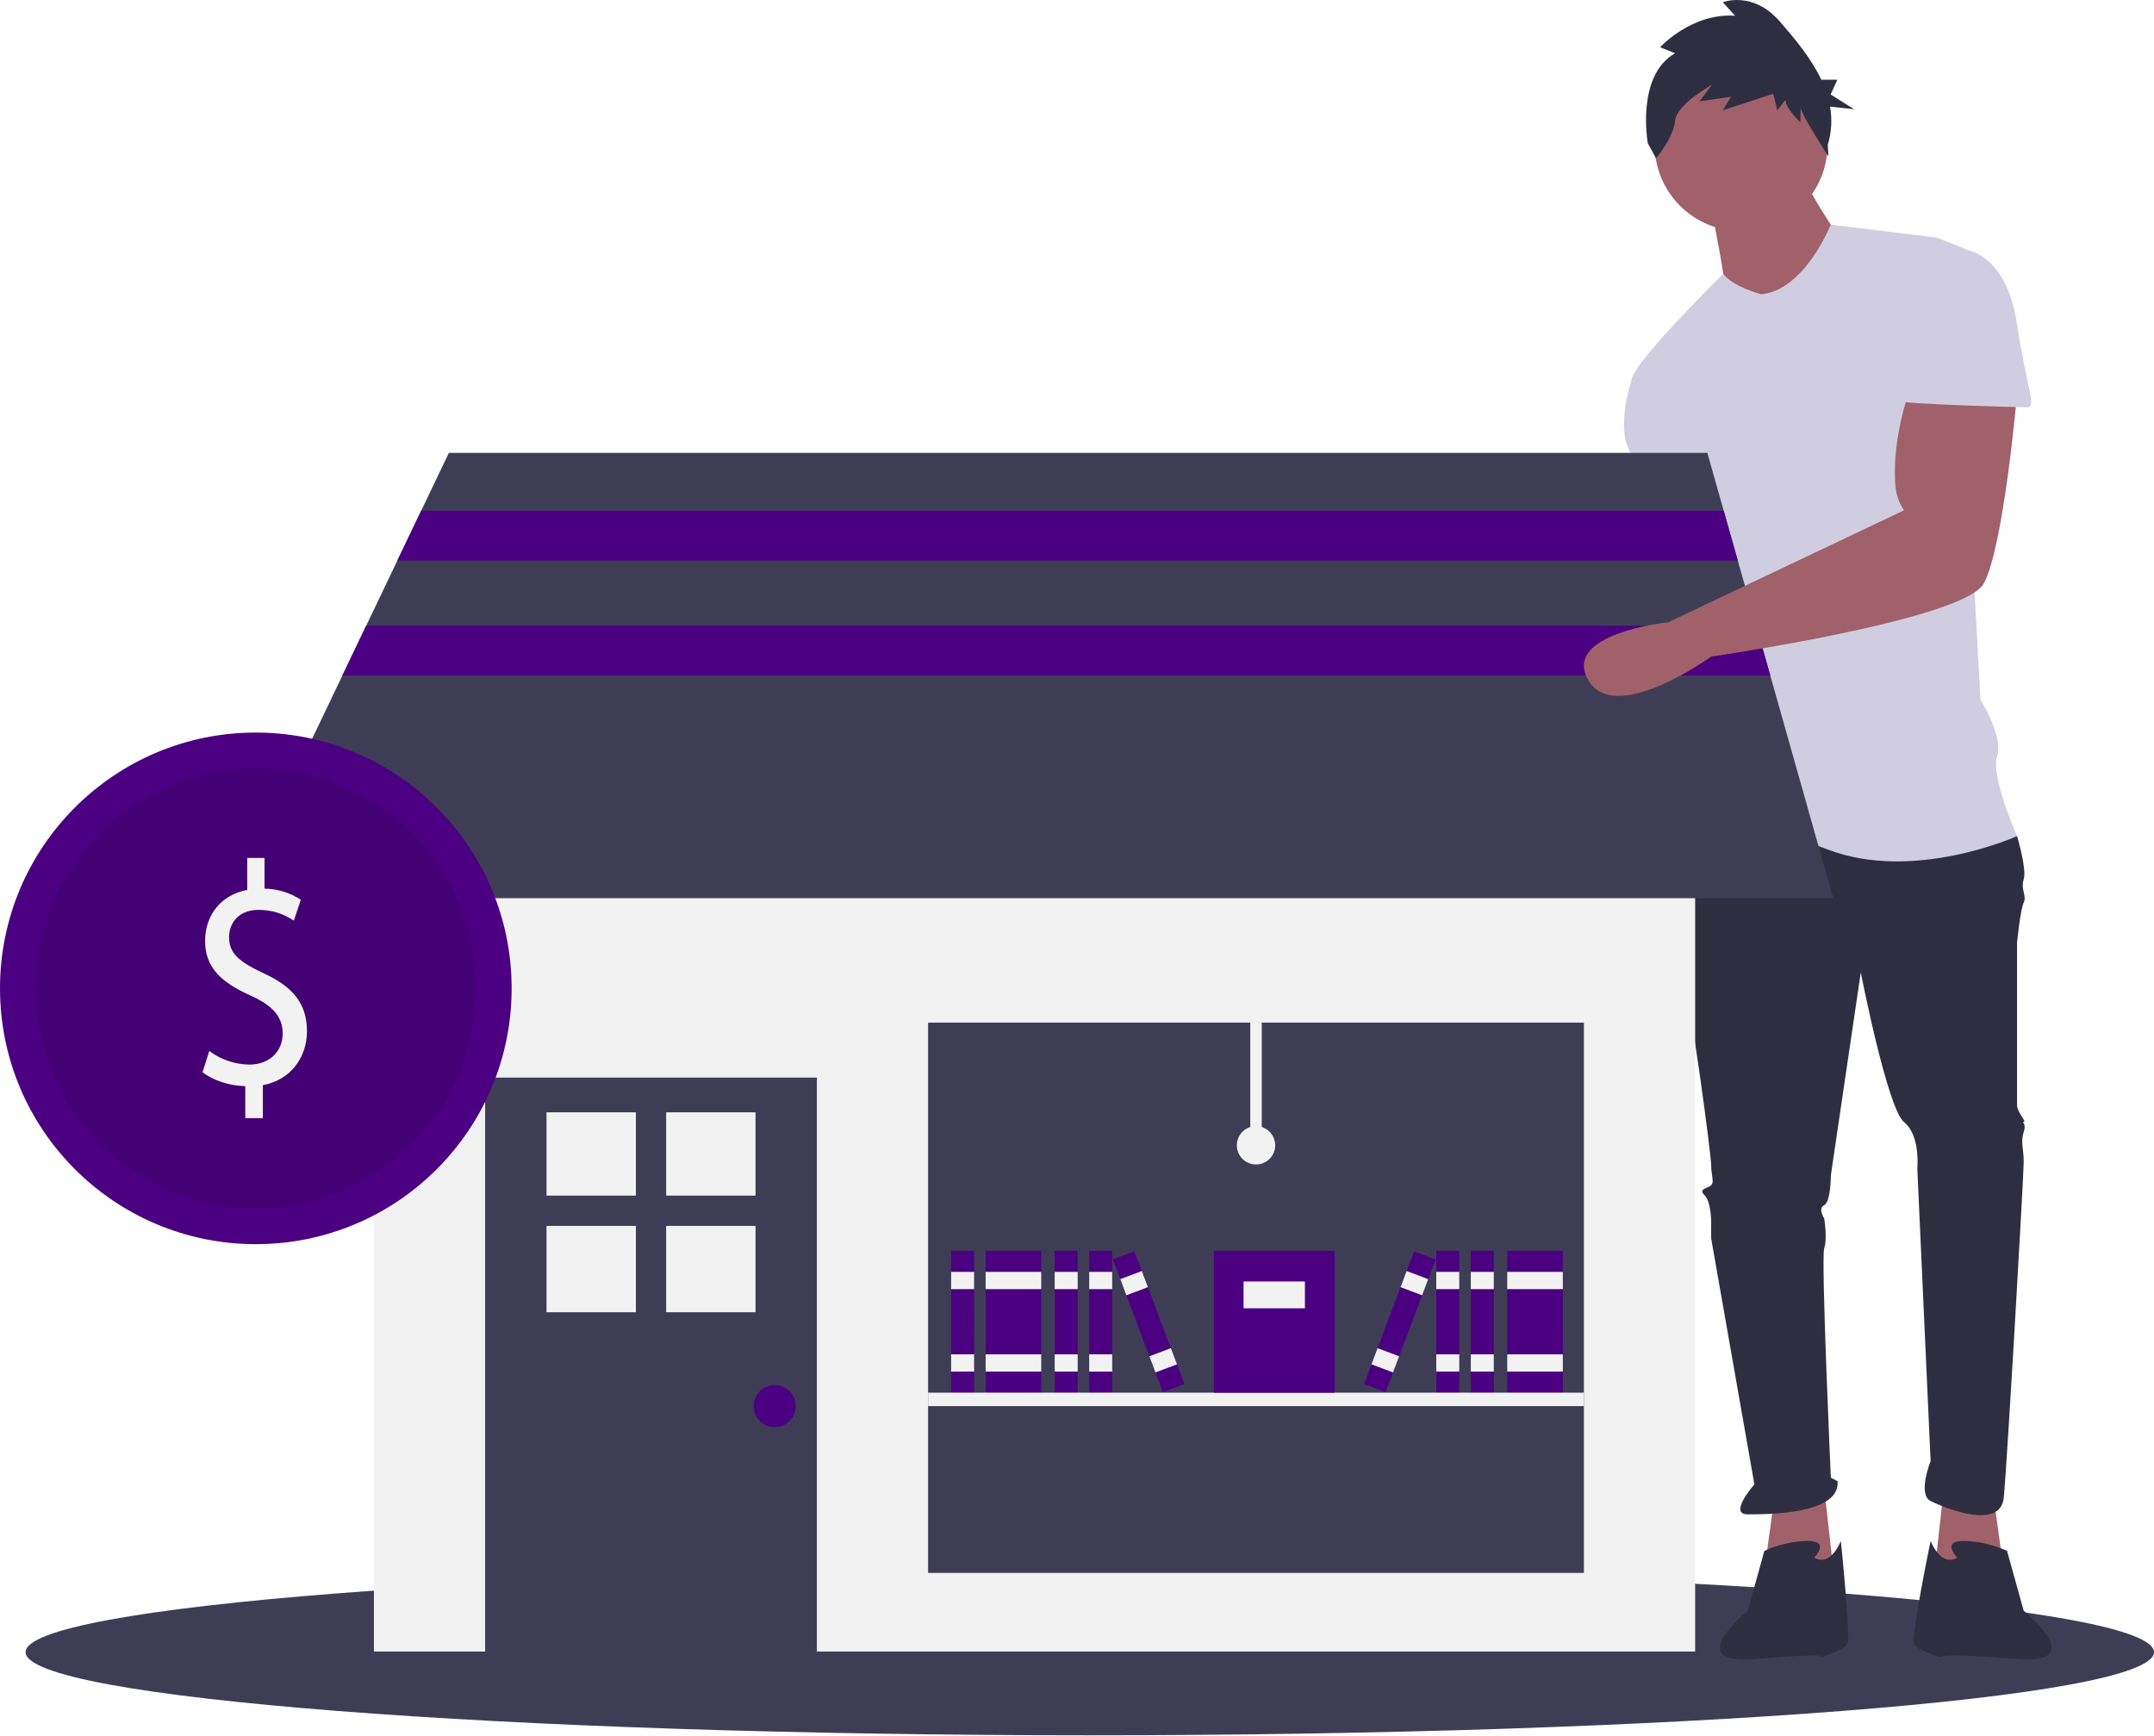
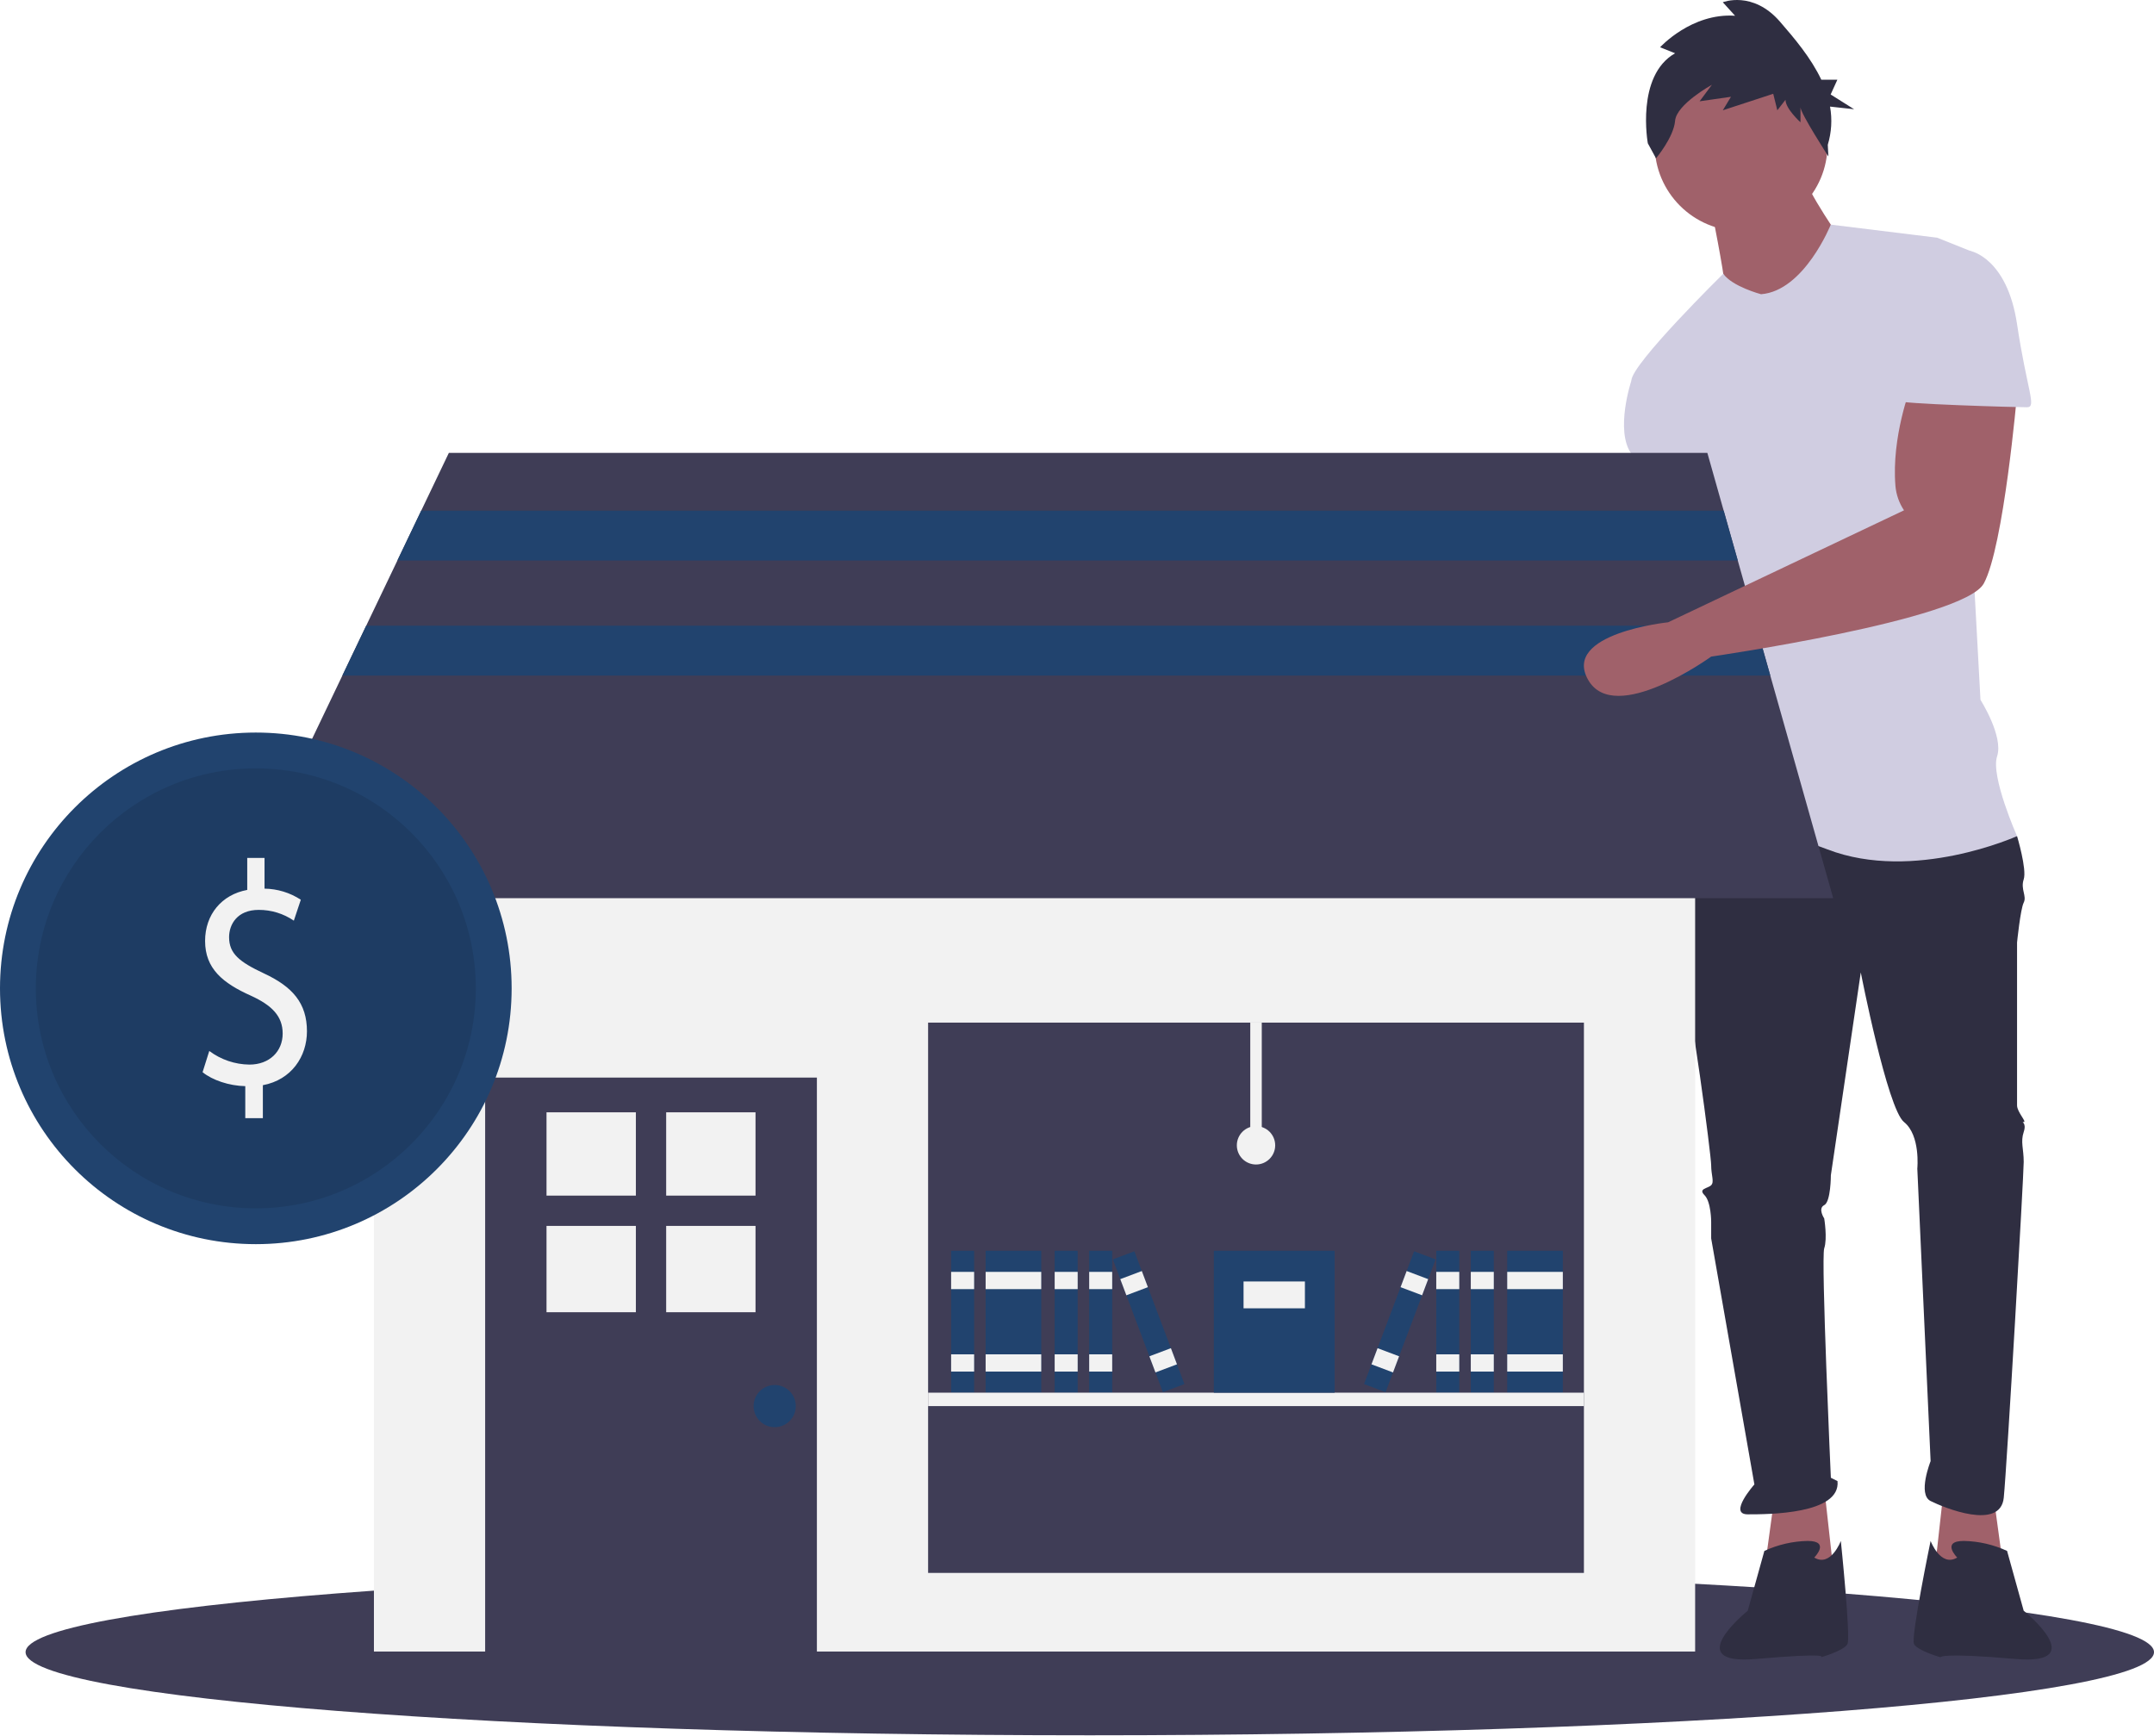
<svg xmlns="http://www.w3.org/2000/svg" id="b582dbfc-ed60-4217-aa06-1e10ec960023" data-name="Layer 1" width="842" height="678.376" viewBox="0 0 842 678.376">
  <ellipse cx="426" cy="645.876" rx="416" ry="32.5" fill="#3f3d56" />
  <polygon points="779.369 585.5 783.268 614.093 755.975 616.692 759.874 581.601 779.369 585.5" fill="#a0616a" />
  <path d="M829.702,303.812s2.599,35.091,2.599,36.391S814.106,431.18,814.106,431.18s-25.993,49.387,0,48.088,18.195-46.788,18.195-46.788l27.293-75.381-11.697-53.286Z" transform="translate(-179 -110.8118)" fill="#a0616a" />
  <polygon points="693.591 585.5 689.692 614.093 716.985 616.692 713.086 581.601 693.591 585.5" fill="#a0616a" />
  <path d="M842.698,428.581l-6.498,9.098s-3.899,38.99,0,51.987,11.697,72.781,11.697,76.68,1.3,6.498,0,7.798-5.199,1.3-2.599,3.899,2.599,10.397,2.599,10.397V594.938l16.896,96.175s-10.397,11.697-2.599,11.697,36.391,0,35.091-12.997l-2.599-1.3s-3.899-85.778-2.599-89.677,0-11.697,0-11.697-2.599-3.899,0-5.199,2.599-11.697,2.599-11.697l11.697-79.28s10.397,53.286,16.896,58.485,5.199,18.195,5.199,18.195l5.199,114.371s-5.199,12.997,0,15.596,27.293,11.697,28.593-1.3,7.798-126.068,7.798-131.266-1.3-7.798,0-11.697-1.3-3.899,0-3.899-2.599-3.899-2.599-6.498V479.268s1.3-12.997,2.599-15.596-1.3-5.199,0-9.098-2.599-16.896-2.599-16.896l-58.485-15.596Z" transform="translate(-179 -110.8118)" fill="#2f2e41" />
  <path d="M888.187,719.706s6.498-6.498-2.599-6.498a42.303,42.303,0,0,0-16.896,3.899l-6.498,23.394S835.55,761.945,865.442,759.346s25.344-.65,25.344-.65,9.098-2.599,10.397-5.199-2.599-40.29-2.599-40.29S894.685,723.605,888.187,719.706Z" transform="translate(-179 -110.8118)" fill="#2f2e41" />
  <path d="M944.072,719.706s-6.498-6.498,2.599-6.498a42.303,42.303,0,0,1,16.896,3.899l6.498,23.394s26.643,21.445-3.249,18.845-29.243-.65-29.243-.65-9.098-2.599-10.397-5.199,6.498-40.29,6.498-40.29S937.574,723.605,944.072,719.706Z" transform="translate(-179 -110.8118)" fill="#2f2e41" />
  <circle cx="680.594" cy="56.536" r="33.791" fill="#a0616a" />
  <path d="M847.897,192.041s5.199,25.993,5.199,29.892,22.094,15.596,22.094,15.596l24.694-31.192s-15.596-22.094-15.596-27.293Z" transform="translate(-179 -110.8118)" fill="#a0616a" />
  <path d="M867.392,225.832s-11.328-3.015-14.761-8.006c0,0-35.926,35.299-35.926,41.797l28.593,50.687s0,18.195,2.599,19.495,0,0,0,5.199-7.798,38.99-5.199,44.189,5.199,1.3,2.599,9.098-9.098,49.387-9.098,49.387,23.394-7.798,57.185,5.199,74.081-5.199,74.081-5.199-10.397-23.394-7.798-31.192-6.498-22.094-6.498-22.094l-6.498-119.569s9.098-53.286,2.599-55.886L936.274,203.738l-41.621-5.115S884.288,224.533,867.392,225.832Z" transform="translate(-179 -110.8118)" fill="#d0cde1" />
  <path d="M829.702,250.526l-12.997,9.098s-6.498,19.495,0,28.593,9.098,22.094,9.098,22.094l25.993-2.599Z" transform="translate(-179 -110.8118)" fill="#d0cde1" />
  <path d="M833.794,131.636l-5.862-2.347s12.256-13.493,29.308-12.32l-4.796-5.28s11.723-4.693,22.38,7.626c5.602,6.476,12.084,14.089,16.125,22.664h6.277l-2.62,5.769,9.17,5.769-9.412-1.036a31.921,31.921,0,0,1-.89,14.94l.252,4.56s-10.91-16.879-10.91-19.226v5.867s-5.862-5.28-5.862-8.8l-3.197,4.107-1.599-6.453-19.716,6.453,3.197-5.28-12.256,1.76,4.796-6.453s-13.854,7.627-14.387,14.08c-.533,6.453-7.46,14.666-7.46,14.666l-3.197-5.867S818.341,140.435,833.794,131.636Z" transform="translate(-179 -110.8118)" fill="#2f2e41" />
  <rect x="146.169" y="282.832" width="516.463" height="362.798" fill="#f2f2f2" />
  <rect x="189.645" y="421.256" width="129.678" height="226.374" fill="#3f3d56" />
  <rect x="213.632" y="434.837" width="34.932" height="32.563" fill="#f2f2f2" />
  <rect x="260.405" y="434.837" width="34.932" height="32.563" fill="#f2f2f2" />
  <rect x="213.632" y="479.241" width="34.932" height="33.748" fill="#f2f2f2" />
  <rect x="260.405" y="479.241" width="34.932" height="33.748" fill="#f2f2f2" />
-   <circle cx="302.832" cy="549.684" r="8.245" fill="#4b0082" />
+   <circle cx="302.832" cy="549.684" r="8.245" fill="#21436E" />
  <rect x="362.799" y="399.767" width="256.357" height="215.13" fill="#3f3d56" />
  <polygon points="716.602 351.134 92.199 351.134 133.831 264.092 143.148 244.603 155.337 219.117 164.654 199.628 175.455 177.051 667.407 177.051 673.786 199.628 679.295 219.117 686.499 244.603 692.008 264.092 716.602 351.134" fill="#3f3d56" />
-   <rect x="371.794" y="488.967" width="8.995" height="55.469" fill="#4b0082" />
+   <rect x="371.794" y="488.967" width="8.995" height="55.469" fill="#21436E" />
  <rect x="371.794" y="497.213" width="8.995" height="6.746" fill="#f2f2f2" />
  <rect x="371.794" y="529.445" width="8.995" height="6.746" fill="#f2f2f2" />
-   <rect x="385.286" y="488.967" width="21.738" height="55.469" fill="#4b0082" />
+   <rect x="385.286" y="488.967" width="21.738" height="55.469" fill="#21436E" />
  <rect x="385.286" y="497.213" width="21.738" height="6.746" fill="#f2f2f2" />
  <rect x="385.286" y="529.445" width="21.738" height="6.746" fill="#f2f2f2" />
-   <rect x="412.271" y="488.967" width="8.995" height="55.469" fill="#4b0082" />
+   <rect x="412.271" y="488.967" width="8.995" height="55.469" fill="#21436E" />
  <rect x="412.271" y="497.213" width="8.995" height="6.746" fill="#f2f2f2" />
  <rect x="412.271" y="529.445" width="8.995" height="6.746" fill="#f2f2f2" />
-   <rect x="425.764" y="488.967" width="8.995" height="55.469" fill="#4b0082" />
+   <rect x="425.764" y="488.967" width="8.995" height="55.469" fill="#21436E" />
  <rect x="425.764" y="497.213" width="8.995" height="6.746" fill="#f2f2f2" />
  <rect x="425.764" y="529.445" width="8.995" height="6.746" fill="#f2f2f2" />
-   <rect x="623.503" y="599.779" width="8.995" height="55.469" transform="translate(-359.9765 151.0324) rotate(-20.65411)" fill="#4b0082" />
+   <rect x="623.503" y="599.779" width="8.995" height="55.469" transform="translate(-359.9765 151.0324) rotate(-20.65411)" fill="#21436E" />
  <rect x="617.819" y="609.06" width="8.995" height="6.746" transform="translate(-355.0227 148.058) rotate(-20.65411)" fill="#f2f2f2" />
  <rect x="629.188" y="639.221" width="8.995" height="6.746" transform="translate(-364.9303 154.0067) rotate(-20.65411)" fill="#f2f2f2" />
-   <rect x="589.173" y="488.967" width="21.738" height="55.469" fill="#4b0082" />
+   <rect x="589.173" y="488.967" width="21.738" height="55.469" fill="#21436E" />
  <rect x="589.173" y="497.213" width="21.738" height="6.746" fill="#f2f2f2" />
  <rect x="589.173" y="529.445" width="21.738" height="6.746" fill="#f2f2f2" />
-   <rect x="574.931" y="488.967" width="8.995" height="55.469" fill="#4b0082" />
+   <rect x="574.931" y="488.967" width="8.995" height="55.469" fill="#21436E" />
  <rect x="574.931" y="497.213" width="8.995" height="6.746" fill="#f2f2f2" />
  <rect x="574.931" y="529.445" width="8.995" height="6.746" fill="#f2f2f2" />
-   <rect x="561.438" y="488.967" width="8.995" height="55.469" fill="#4b0082" />
+   <rect x="561.438" y="488.967" width="8.995" height="55.469" fill="#21436E" />
  <rect x="561.438" y="497.213" width="8.995" height="6.746" fill="#f2f2f2" />
  <rect x="561.438" y="529.445" width="8.995" height="6.746" fill="#f2f2f2" />
-   <rect x="698.462" y="623.016" width="55.469" height="8.995" transform="translate(-296.1332 974.883) rotate(-69.34589)" fill="#4b0082" />
+   <rect x="698.462" y="623.016" width="55.469" height="8.995" transform="translate(-296.1332 974.883) rotate(-69.34589)" fill="#21436E" />
  <rect x="728.508" y="607.936" width="6.746" height="8.995" transform="translate(-278.3428 970.4412) rotate(-69.34589)" fill="#f2f2f2" />
  <rect x="717.138" y="638.096" width="6.746" height="8.995" transform="translate(-313.9237 979.3249) rotate(-69.34589)" fill="#f2f2f2" />
  <rect x="362.799" y="544.437" width="256.357" height="5.247" fill="#f2f2f2" />
-   <rect x="474.487" y="488.967" width="47.224" height="55.469" fill="#4b0082" />
+   <rect x="474.487" y="488.967" width="47.224" height="55.469" fill="#21436E" />
  <rect x="486.105" y="500.961" width="23.987" height="10.494" fill="#f2f2f2" />
  <rect x="488.729" y="399.767" width="4.497" height="47.973" fill="#f2f2f2" />
  <circle cx="490.977" cy="447.74" r="7.496" fill="#f2f2f2" />
-   <polygon points="679.295 219.117 155.337 219.117 164.654 199.628 673.786 199.628 679.295 219.117" fill="#4b0082" />
-   <polygon points="692.008 264.092 133.831 264.092 143.148 244.603 686.499 244.603 692.008 264.092" fill="#4b0082" />
+   <polygon points="679.295 219.117 155.337 219.117 164.654 199.628 673.786 199.628 679.295 219.117" fill="#21436E" />
+   <polygon points="692.008 264.092 133.831 264.092 143.148 244.603 686.499 244.603 692.008 264.092" fill="#21436E" />
  <path d="M925.877,262.223s-7.526,19.353-5.954,38.501a20.293,20.293,0,0,0,3.355,9.587h0L831.073,354.085s-41.662,4.313-31.264,22.509,48.088-9.098,48.088-9.098,98.775-14.296,106.573-28.593,12.997-74.081,12.997-74.081Z" transform="translate(-179 -110.8118)" fill="#a0616a" />
  <path d="M929.776,208.937h19.495s14.296,2.599,18.195,28.593,7.798,32.492,3.899,32.492-50.687-1.3-50.687-2.599S929.776,208.937,929.776,208.937Z" transform="translate(-179 -110.8118)" fill="#d0cde1" />
-   <circle cx="100" cy="386.376" r="100" fill="#4b0082" />
+   <circle cx="100" cy="386.376" r="100" fill="#21436E" />
  <circle cx="100" cy="386.376" r="86" opacity="0.1" />
  <path d="M274.879,547.936V535.419c-6.327-.123-12.873-2.355-16.691-5.453l2.618-8.303a26.681,26.681,0,0,0,15.709,5.329c7.746,0,12.982-5.081,12.982-12.145,0-6.816-4.255-11.03-12.328-14.748-11.128-4.957-18-10.658-18-21.44,0-10.287,6.437-18.094,16.473-19.953V446.188h6.764v12.021A26.543,26.543,0,0,1,296.589,462.547l-2.728,8.18a24.107,24.107,0,0,0-13.746-4.214c-8.4,0-11.564,5.701-11.564,10.658,0,6.444,4.036,9.666,13.528,14.128,11.236,5.205,16.909,11.649,16.909,22.679,0,9.79-6,18.962-17.237,21.068v12.89Z" transform="translate(-179 -110.8118)" fill="#f2f2f2" />
</svg>
